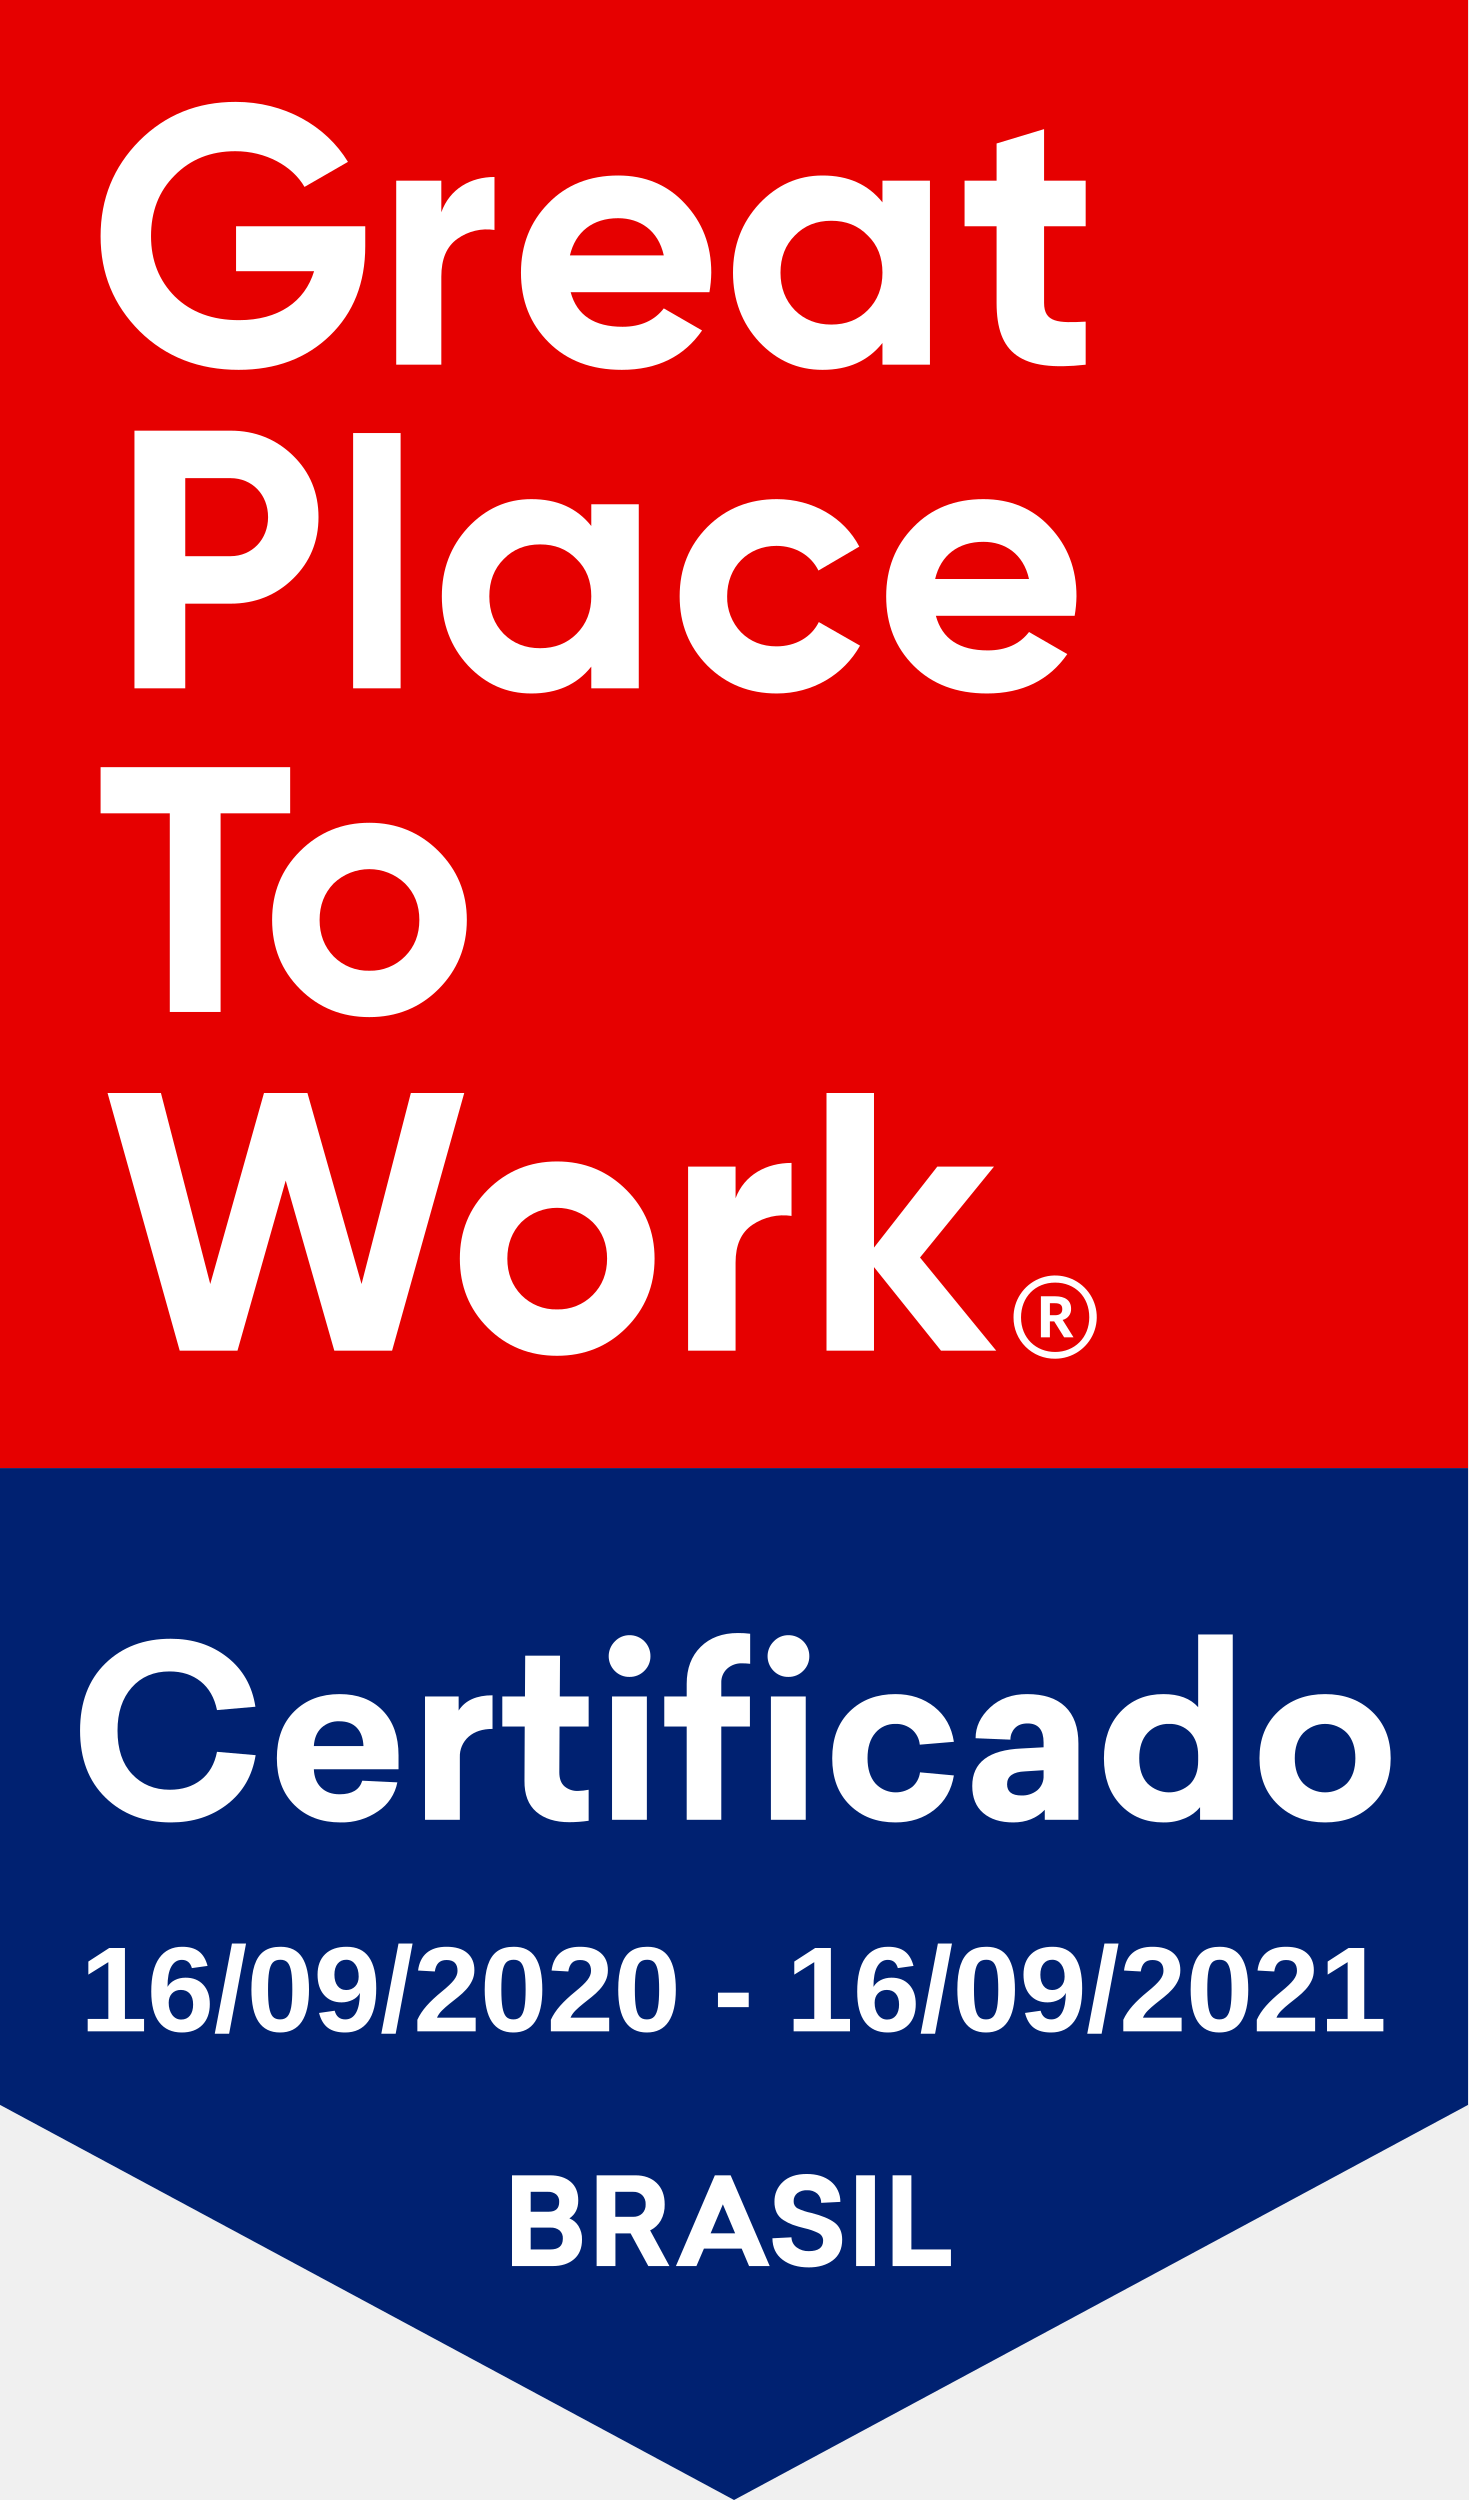
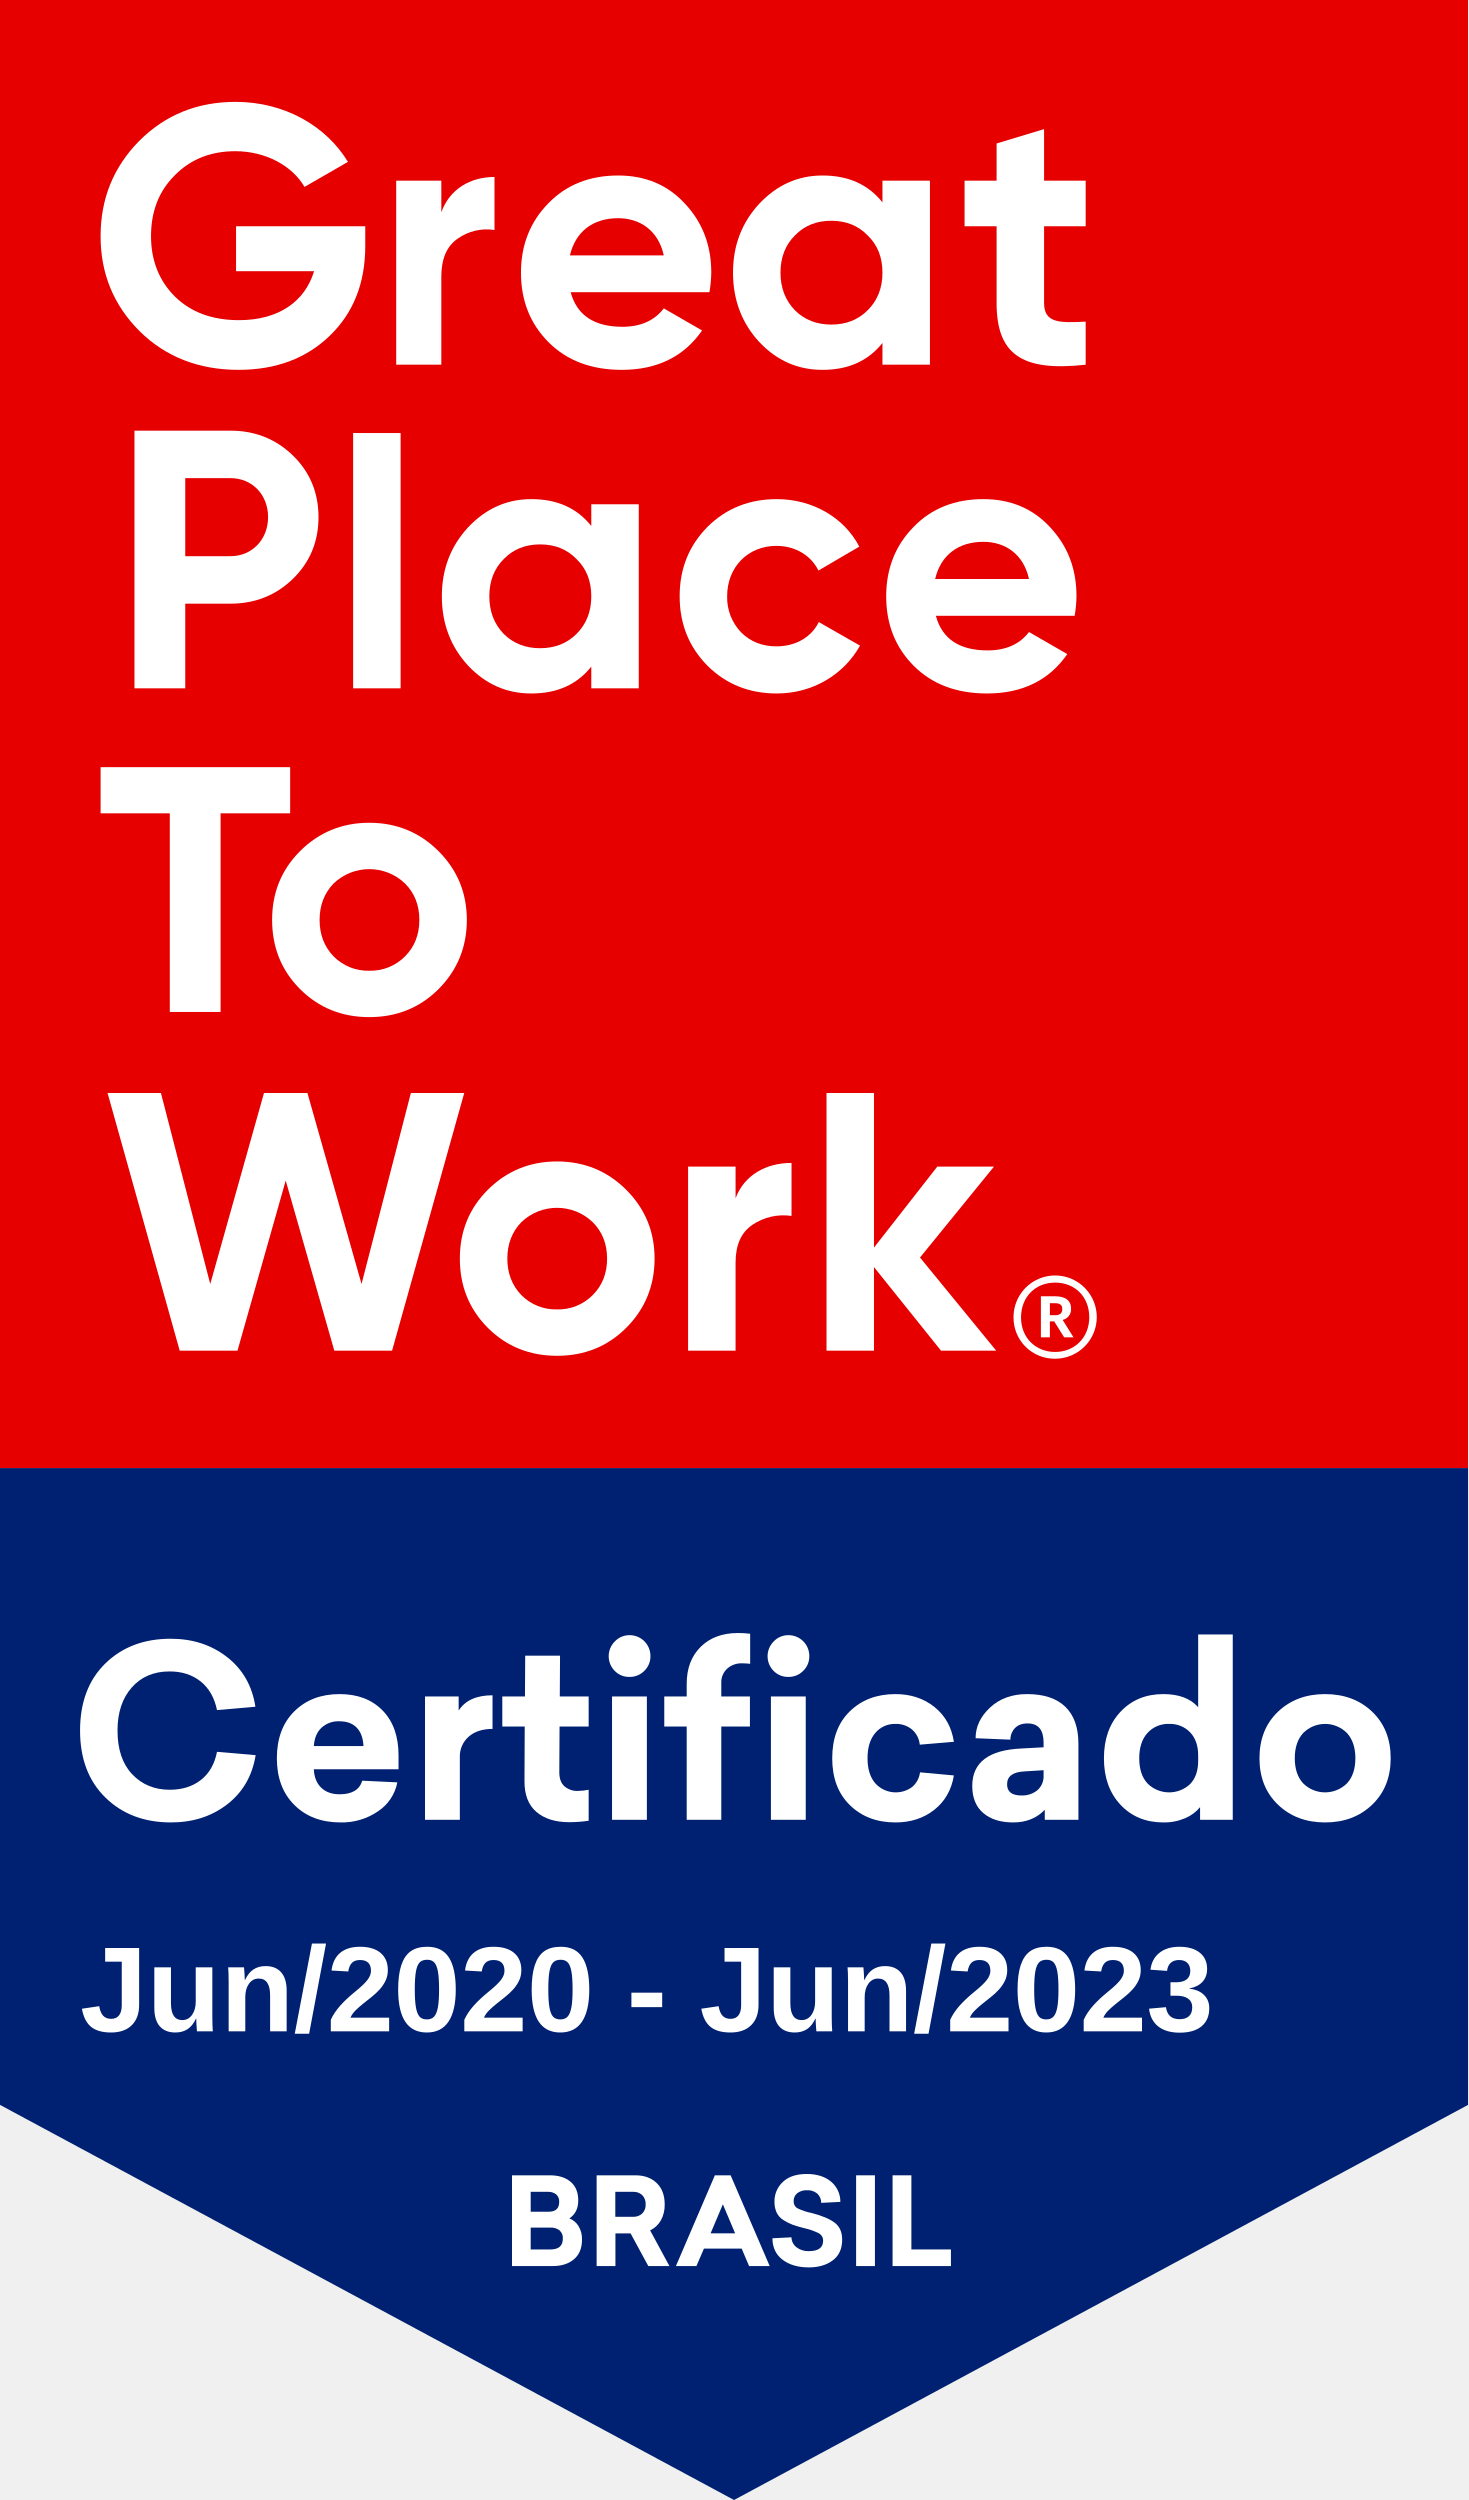
<svg xmlns="http://www.w3.org/2000/svg" id="Layer_1" data-name="Layer 1" viewBox="0 0 800 1362.35">
  <polygon points="800 1147.035 800 800 0 800 0 1147.035 400 1362.35 800 1147.035" style="fill:#002171" />
-   <text transform="translate(43.62939 1106.949)" style="font-size:66px;fill:#fff;font-family:Arial-BoldMT, Arial;font-weight:700;letter-spacing:-0.005em">16/09/2020 - 16/09/2021</text>
+   <text transform="translate(43.62939 1106.949)" style="font-size:66px;fill:#fff;font-family:Arial-BoldMT, Arial;font-weight:700;letter-spacing:-0.005em">Jun/2020 - Jun/2023</text>
  <path d="M279.012,1185.417h20.694q7.007,0,11.207,3.504,4.198,3.505,4.198,10.248,0,6.48-4.826,9.719a10.296,10.296,0,0,1,4.958,4.165,13.411,13.411,0,0,1,1.917,7.405q0,6.942-4.364,10.678-4.364,3.736-11.636,3.735H279.012Zm10.182,8.992v10.843h9.851q5.686,0,5.686-5.355a5.053,5.053,0,0,0-1.653-4.099,6.881,6.881,0,0,0-4.562-1.389Zm0,19.504v11.901H299.971q6.743,0,6.744-5.885A5.511,5.511,0,0,0,304.896,1215.4a7.332,7.332,0,0,0-4.793-1.487Z" style="fill:#fff" />
  <path d="M353.292,1234.871l-9.653-17.785H335.375v17.785H325.127v-49.455h21.157q7.206,0,11.57,4.198,4.364,4.2,4.364,11.669a17.094,17.094,0,0,1-2.083,8.694,13.455,13.455,0,0,1-5.851,5.455l10.512,19.438Zm-17.983-26.843h9.719a6.871,6.871,0,0,0,4.926-1.785,6.503,6.503,0,0,0,1.884-4.959,6.677,6.677,0,0,0-1.884-5.091,6.871,6.871,0,0,0-4.926-1.785h-9.719Z" style="fill:#fff" />
  <path d="M419.44,1234.871H408.2l-4.033-9.521h-20.562l-4.099,9.521H368.333l21.223-49.455h8.595Zm-32.198-17.851h13.355l-6.678-15.802Z" style="fill:#fff" />
  <path d="M439.631,1184.69q8.132,0,13.124,4.066a14.145,14.145,0,0,1,5.19,11.141l-10.446.529A6.636,6.636,0,0,0,445.383,1195.4a7.98,7.98,0,0,0-5.554-1.851,8.188,8.188,0,0,0-5.388,1.62,5.343,5.343,0,0,0-1.951,4.331,4.174,4.174,0,0,0,2.05,3.868,30.286,30.286,0,0,0,7.603,2.545q8.529,2.182,12.661,5.289,4.132,3.108,4.132,9.256,0,7.472-5.124,11.306-5.124,3.835-13.058,3.834-8.794,0-14.281-4.165-5.489-4.165-5.554-11.703l10.38-.529a6.984,6.984,0,0,0,2.777,5.455,10.462,10.462,0,0,0,6.678,2.083q7.8,0,7.801-5.686a4.426,4.426,0,0,0-2.347-4.033,32.021,32.021,0,0,0-7.835-2.777,66.206,66.206,0,0,1-6.413-1.884,25.788,25.788,0,0,1-4.992-2.513,9.918,9.918,0,0,1-3.736-4.099,13.566,13.566,0,0,1-1.19-5.917,14.29,14.29,0,0,1,4.562-10.81Q431.169,1184.69,439.631,1184.69Z" style="fill:#fff" />
  <path d="M476.781,1234.871h-10.248v-49.455h10.248Z" style="fill:#fff" />
  <path d="M496.648,1225.814h21.554v9.058H486.4v-49.455h10.248Z" style="fill:#fff" />
  <rect width="800" height="800" style="fill:#e60000" />
  <path d="M199.041,123.317V134.148q0,30.089-19.255,48.743c-12.838,12.438-29.488,18.656-49.746,18.656-21.666,0-39.717-7.021-53.96-21.062-14.242-14.242-21.265-31.493-21.265-51.753,0-20.461,7.022-37.711,21.064-51.953C90.121,62.537,107.571,55.516,128.434,55.516c26.278,0,49.144,12.838,61.18,32.697l-23.669,13.64c-6.621-11.433-21.064-19.457-37.711-19.457q-20.16,0-33.099,13.239c-8.624,8.626-12.838,19.658-12.838,33.098,0,13.239,4.414,24.271,13.038,32.897,8.828,8.624,20.462,12.838,34.905,12.838,21.462,0,35.905-10.03,40.918-26.679H128.635V123.317Z" style="fill:#fff" />
  <path d="M240.494,115.694c4.575-12.838,16.009-19.257,28.968-19.257v28.884a27.504,27.504,0,0,0-20.201,4.815c-5.907,4.212-8.767,11.032-8.767,20.66v47.942H215.912V98.444h24.581Z" style="fill:#fff" />
  <path d="M310.976,159.222c3.411,12.637,12.838,18.855,28.284,18.855,9.828,0,17.453-3.409,22.465-10.029l20.863,12.035c-9.828,14.242-24.472,21.464-43.73,21.464-16.65,0-29.886-5.016-39.918-15.045q-15.043-15.046-15.045-37.912c0-15.045,5.016-27.682,14.844-37.711,9.831-10.231,22.669-15.245,38.112-15.245,14.644,0,26.88,5.014,36.31,15.245,9.628,10.23,14.44,22.666,14.44,37.711a67.717,67.717,0,0,1-1.003,10.631Zm50.749-20.059c-3.007-13.64-13.038-20.26-24.873-20.26-13.841,0-23.268,7.422-26.278,20.26Z" style="fill:#fff" />
  <path d="M480.886,98.444h25.876v100.295H480.886V186.904c-7.822,9.828-18.653,14.644-32.695,14.644-13.44,0-24.873-5.016-34.504-15.245-9.427-10.23-14.242-22.868-14.242-37.711,0-14.844,4.815-27.281,14.242-37.51,9.631-10.231,21.064-15.446,34.504-15.446,14.042,0,24.873,4.814,32.695,14.644Zm-27.883,78.43q12.038,0,19.86-7.822c5.414-5.417,8.023-12.236,8.023-20.461s-2.608-15.045-8.023-20.26c-5.217-5.416-11.835-8.024-19.86-8.024-8.023,0-14.644,2.608-19.857,8.024-5.217,5.215-7.825,12.035-7.825,20.26s2.608,15.043,7.825,20.461Q440.967,176.874,453.004,176.874Z" style="fill:#fff" />
  <path d="M591.627,123.317H568.958v41.722c0,10.833,7.825,11.034,22.669,10.231v23.469c-35.507,4.011-48.545-6.218-48.545-33.7v-41.722H525.632V98.444h17.449v-20.26l25.876-7.823V98.444h22.669Z" style="fill:#fff" />
  <path d="M125.625,234.685c13.44,0,24.873,4.613,34.099,13.64,9.229,9.026,13.841,20.26,13.841,33.499,0,13.238-4.612,24.472-13.841,33.498-9.226,9.027-20.66,13.64-34.099,13.64H100.953v46.136H73.271V234.685Zm0,68.401c11.835,0,20.459-9.226,20.459-21.262,0-12.237-8.624-21.263-20.459-21.263H100.953v42.525Z" style="fill:#fff" />
  <path d="M192.432,375.099V235.983H218.308V375.099Z" style="fill:#fff" />
  <path d="M322.218,274.803h25.876v100.295H322.218V363.264c-7.822,9.828-18.653,14.644-32.695,14.644-13.44,0-24.873-5.016-34.504-15.245-9.427-10.23-14.242-22.867-14.242-37.711s4.815-27.281,14.242-37.51c9.631-10.231,21.064-15.446,34.504-15.446,14.042,0,24.873,4.814,32.695,14.644Zm-27.883,78.43q12.038,0,19.86-7.822c5.414-5.417,8.023-12.236,8.023-20.461s-2.608-15.045-8.023-20.26c-5.217-5.416-11.835-8.024-19.86-8.024-8.023,0-14.644,2.608-19.857,8.024-5.217,5.215-7.825,12.035-7.825,20.26s2.608,15.043,7.825,20.461Q282.298,353.234,294.335,353.233Z" style="fill:#fff" />
  <path d="M385.416,362.662c-10.029-10.23-15.045-22.668-15.045-37.711,0-15.045,5.016-27.481,15.045-37.711,10.233-10.231,22.87-15.245,37.912-15.245,19.459,0,36.708,10.029,44.934,25.876l-22.265,13.038c-4.013-8.225-12.637-13.44-22.87-13.44-15.443,0-26.88,11.433-26.88,27.481a27.411,27.411,0,0,0,7.624,19.658c5.013,5.014,11.433,7.623,19.255,7.623,10.433,0,19.058-5.016,23.07-13.239L468.663,351.83c-8.825,15.846-25.876,26.077-45.335,26.077C408.285,377.907,395.648,372.891,385.416,362.662Z" style="fill:#fff" />
  <path d="M509.994,335.582c3.411,12.637,12.838,18.855,28.284,18.855,9.828,0,17.453-3.409,22.465-10.029l20.863,12.035c-9.828,14.242-24.472,21.464-43.73,21.464-16.647,0-29.886-5.016-39.918-15.045Q482.915,347.817,482.914,324.951c0-15.045,5.016-27.682,14.844-37.711,9.831-10.231,22.669-15.245,38.112-15.245,14.644,0,26.88,5.014,36.31,15.245,9.628,10.23,14.44,22.666,14.44,37.711a67.718,67.718,0,0,1-1.003,10.631ZM560.744,315.522c-3.007-13.64-13.038-20.26-24.873-20.26-13.841,0-23.268,7.422-26.278,20.26Z" style="fill:#fff" />
  <path d="M158.119,418.059v25.156H120.208v108.243H92.526v-108.243h-37.711V418.059Z" style="fill:#fff" />
  <path d="M201.241,554.267c-14.841,0-27.481-5.016-37.711-15.245s-15.245-22.868-15.245-37.711c0-14.844,5.016-27.281,15.245-37.51,10.23-10.231,22.87-15.446,37.711-15.446,14.844,0,27.481,5.215,37.711,15.446,10.233,10.23,15.446,22.666,15.446,37.51,0,14.843-5.214,27.481-15.446,37.711C228.723,549.251,216.085,554.267,201.241,554.267Zm0-25.276A26.31,26.31,0,0,0,220.7,521.169q7.82-7.823,7.822-19.859,0-12.036-7.822-19.859a28.108,28.108,0,0,0-38.915,0c-5.016,5.215-7.624,11.835-7.624,19.859s2.608,14.644,7.624,19.859A26.303,26.303,0,0,0,201.241,528.991Z" style="fill:#fff" />
  <path d="M97.925,736.022,58.609,595.608H87.695l26.876,104.107L143.859,595.608h23.669l29.488,104.107L223.896,595.608h29.087L213.666,736.022H182.172l-26.478-92.674-26.278,92.674Z" style="fill:#fff" />
  <path d="M303.546,738.831c-14.841,0-27.481-5.016-37.711-15.245s-15.245-22.868-15.245-37.711c0-14.844,5.016-27.281,15.245-37.51,10.23-10.231,22.87-15.446,37.711-15.446,14.844,0,27.481,5.215,37.711,15.446,10.233,10.23,15.446,22.666,15.446,37.51,0,14.843-5.214,27.481-15.446,37.711C331.028,733.815,318.39,738.831,303.546,738.831Zm0-25.276a26.31,26.31,0,0,0,19.459-7.822q7.82-7.823,7.822-19.859,0-12.036-7.822-19.859a28.108,28.108,0,0,0-38.915,0c-5.016,5.215-7.624,11.835-7.624,19.859s2.608,14.644,7.624,19.859A26.303,26.303,0,0,0,303.546,713.555Z" style="fill:#fff" />
  <path d="M400.844,652.977c4.815-12.838,16.851-19.257,30.491-19.257v28.884a30.139,30.139,0,0,0-21.265,4.815c-6.217,4.212-9.226,11.032-9.226,20.66v47.942H374.967v-100.295h25.876Z" style="fill:#fff" />
  <path d="M542.869,736.022H512.779L476.272,690.487v45.534H450.395V595.608h25.876v84.248l34.501-44.13H541.665l-40.319,49.546Z" style="fill:#fff" />
  <path d="M552.311,717.944a22.68,22.68,0,1,1,22.681,22.477A22.328,22.328,0,0,1,552.311,717.944Zm41.274-.102c0-11.135-7.766-18.9-18.592-18.9-10.831,0-18.597,7.867-18.597,19.002,0,11.239,8.173,18.798,18.597,18.798C585.512,736.742,593.585,728.978,593.585,717.842Zm-26.358-11.442h7.865c5.212,0,8.581,2.146,8.581,6.742v.104a5.909,5.909,0,0,1-4.596,6.027l5.927,9.5h-5.108l-5.416-8.683h-2.35v8.683h-4.904Zm7.766,10.319c2.554,0,3.881-1.125,3.881-3.269v-.102c0-2.35-1.431-3.167-3.881-3.167h-2.862v6.539Z" style="fill:#fff" />
  <path d="M93.029,893.019q17.94,0,30.745,10.01,12.803,10.012,15.405,27.04l-20.93,1.82q-2.082-10.14-8.905-15.6-6.825-5.46-16.965-5.46-12.87,0-20.605,8.775-7.737,8.775-7.735,23.465,0,15.341,7.995,23.79,7.995,8.452,20.475,8.45,10.14,0,16.965-5.33,6.825-5.329,8.775-15.34l21.06,1.82q-2.73,16.901-15.47,26.78-12.742,9.881-30.68,9.88-21.84,0-35.685-13.52-13.845-13.519-13.845-36.53,0-23.138,13.78-36.595Q71.188,893.019,93.029,893.019Z" style="fill:#fff" />
  <path d="M217.176,964.129h-46.15q.259,6.371,3.965,10.01,3.705,3.641,10.075,3.64,10.14,0,12.35-7.41l19.11.91a24.346,24.346,0,0,1-10.465,15.73,34.552,34.552,0,0,1-20.475,6.11q-15.601,0-25.155-9.49-9.555-9.488-9.555-25.48,0-16.118,9.49-25.545,9.488-9.424,24.7-9.425,14.689,0,23.4,8.905,8.708,8.906,8.71,24.505ZM184.936,937.999a13.54,13.54,0,0,0-9.815,3.575q-3.705,3.577-4.095,9.945h27.04q-.262-6.368-3.575-9.945Q191.176,938,184.936,937.999Z" style="fill:#fff" />
  <path d="M268.395,923.829v18.33q-8.19,0-13,4.225A14.226,14.226,0,0,0,250.585,957.629V991.689h-18.98v-67.21h18.33V932.149Q255.264,923.831,268.395,923.829Z" style="fill:#fff" />
  <path d="M304.922,940.859l-.13,24.96q0,5.201,2.86,7.67a10.733,10.733,0,0,0,7.28,2.47,34.868,34.868,0,0,0,5.85-.65v16.9a74.482,74.482,0,0,1-10.53.78q-11.441,0-18.005-5.655-6.566-5.655-6.435-16.965l.13-29.51H273.723V924.479h12.35l.13-22.23h18.98l-.13,22.23h15.73V940.859Z" style="fill:#fff" />
  <path d="M343.012,891.069a11.32,11.32,0,0,1,11.44,11.44,10.896,10.896,0,0,1-3.315,7.995,11.051,11.051,0,0,1-8.125,3.315,10.831,10.831,0,0,1-8.06-3.315,11.379,11.379,0,0,1,.13-16.055A10.858,10.858,0,0,1,343.012,891.069ZM352.501,991.689h-18.98v-67.21h18.98Z" style="fill:#fff" />
  <path d="M402.16,889.899a51.524,51.524,0,0,1,6.63.39V906.669a40.255,40.255,0,0,0-4.42-.26,11.541,11.541,0,0,0-8.125,2.925,9.999,9.999,0,0,0-3.185,7.735v7.41h15.6V940.859H393.06V991.689H374.21V940.859H361.99V924.479H374.21v-6.89q0-12.608,7.605-20.15Q389.42,889.901,402.16,889.899Zm27.43,1.17a11.32,11.32,0,0,1,11.44,11.44,10.896,10.896,0,0,1-3.315,7.995,11.051,11.051,0,0,1-8.125,3.315,10.832,10.832,0,0,1-8.06-3.315,11.379,11.379,0,0,1,.13-16.055A10.858,10.858,0,0,1,429.59,891.069ZM439.08,991.689H420.1v-67.21h18.98Z" style="fill:#fff" />
  <path d="M487.959,923.179q12.48,0,21.255,7.02,8.775,7.02,10.595,18.98l-18.59,1.56a12.458,12.458,0,0,0-4.225-8.255,13.429,13.429,0,0,0-9.035-3.055,13.771,13.771,0,0,0-10.985,4.94q-4.226,4.942-4.225,13.78,0,8.711,4.225,13.65a15.074,15.074,0,0,0,20.085,2.015,12.454,12.454,0,0,0,4.29-7.995l18.46,1.69q-1.95,11.832-10.66,18.72-8.711,6.892-21.19,6.89-15.21,0-24.83-9.425-9.622-9.424-9.62-25.545,0-16.249,9.62-25.61Q472.748,923.179,487.959,923.179Z" style="fill:#fff" />
  <path d="M559.719,923.179q13.65,0,20.8,6.89,7.148,6.892,7.15,20.15V991.689H569.339v-5.46q-6.631,6.892-17.16,6.89-10.402,0-16.38-5.135-5.981-5.134-5.98-14.755,0-19.238,26.91-20.41l11.96-.65v-2.6q0-10.399-8.71-10.4-4.552,0-6.955,2.6a8.866,8.866,0,0,0-2.405,6.24l-18.98-.78q0-9.36,7.865-16.705Q547.368,923.181,559.719,923.179ZM568.689,964.649l-10.14.65q-9.75.39-9.75,7.02,0,6.112,7.8,6.11a13.02,13.02,0,0,0,8.71-2.86,9.977,9.977,0,0,0,3.38-8.06Z" style="fill:#fff" />
  <path d="M671.777,991.689h-17.81v-6.89a20.908,20.908,0,0,1-8.06,5.98,28.88,28.88,0,0,1-11.96,2.34q-14.302,0-23.335-9.62-9.037-9.619-9.035-25.35,0-15.728,9.035-25.35,9.034-9.619,23.335-9.62,12.739,0,18.98,7.15v-39.65h18.85Zm-34.71-52.26a15.138,15.138,0,0,0-11.765,4.94q-4.485,4.942-4.485,13.78,0,8.842,4.485,13.715a16.725,16.725,0,0,0,23.27.325q4.354-4.549,4.355-12.61v-2.99q0-7.928-4.355-12.545A15.089,15.089,0,0,0,637.067,939.429Z" style="fill:#fff" />
  <path d="M696.412,932.799q10.073-9.619,25.675-9.62,15.6,0,25.675,9.62,10.073,9.623,10.075,25.35,0,15.6-10.075,25.285-10.076,9.686-25.675,9.685-15.601,0-25.675-9.685Q686.336,973.751,686.337,958.149,686.337,942.421,696.412,932.799Zm37.635,11.635a16.793,16.793,0,0,0-23.92,0q-4.552,5.006-4.55,13.715,0,8.711,4.55,13.65a16.949,16.949,0,0,0,23.92,0q4.549-4.939,4.55-13.65Q738.597,949.441,734.047,944.434Z" style="fill:#fff" />
</svg>
